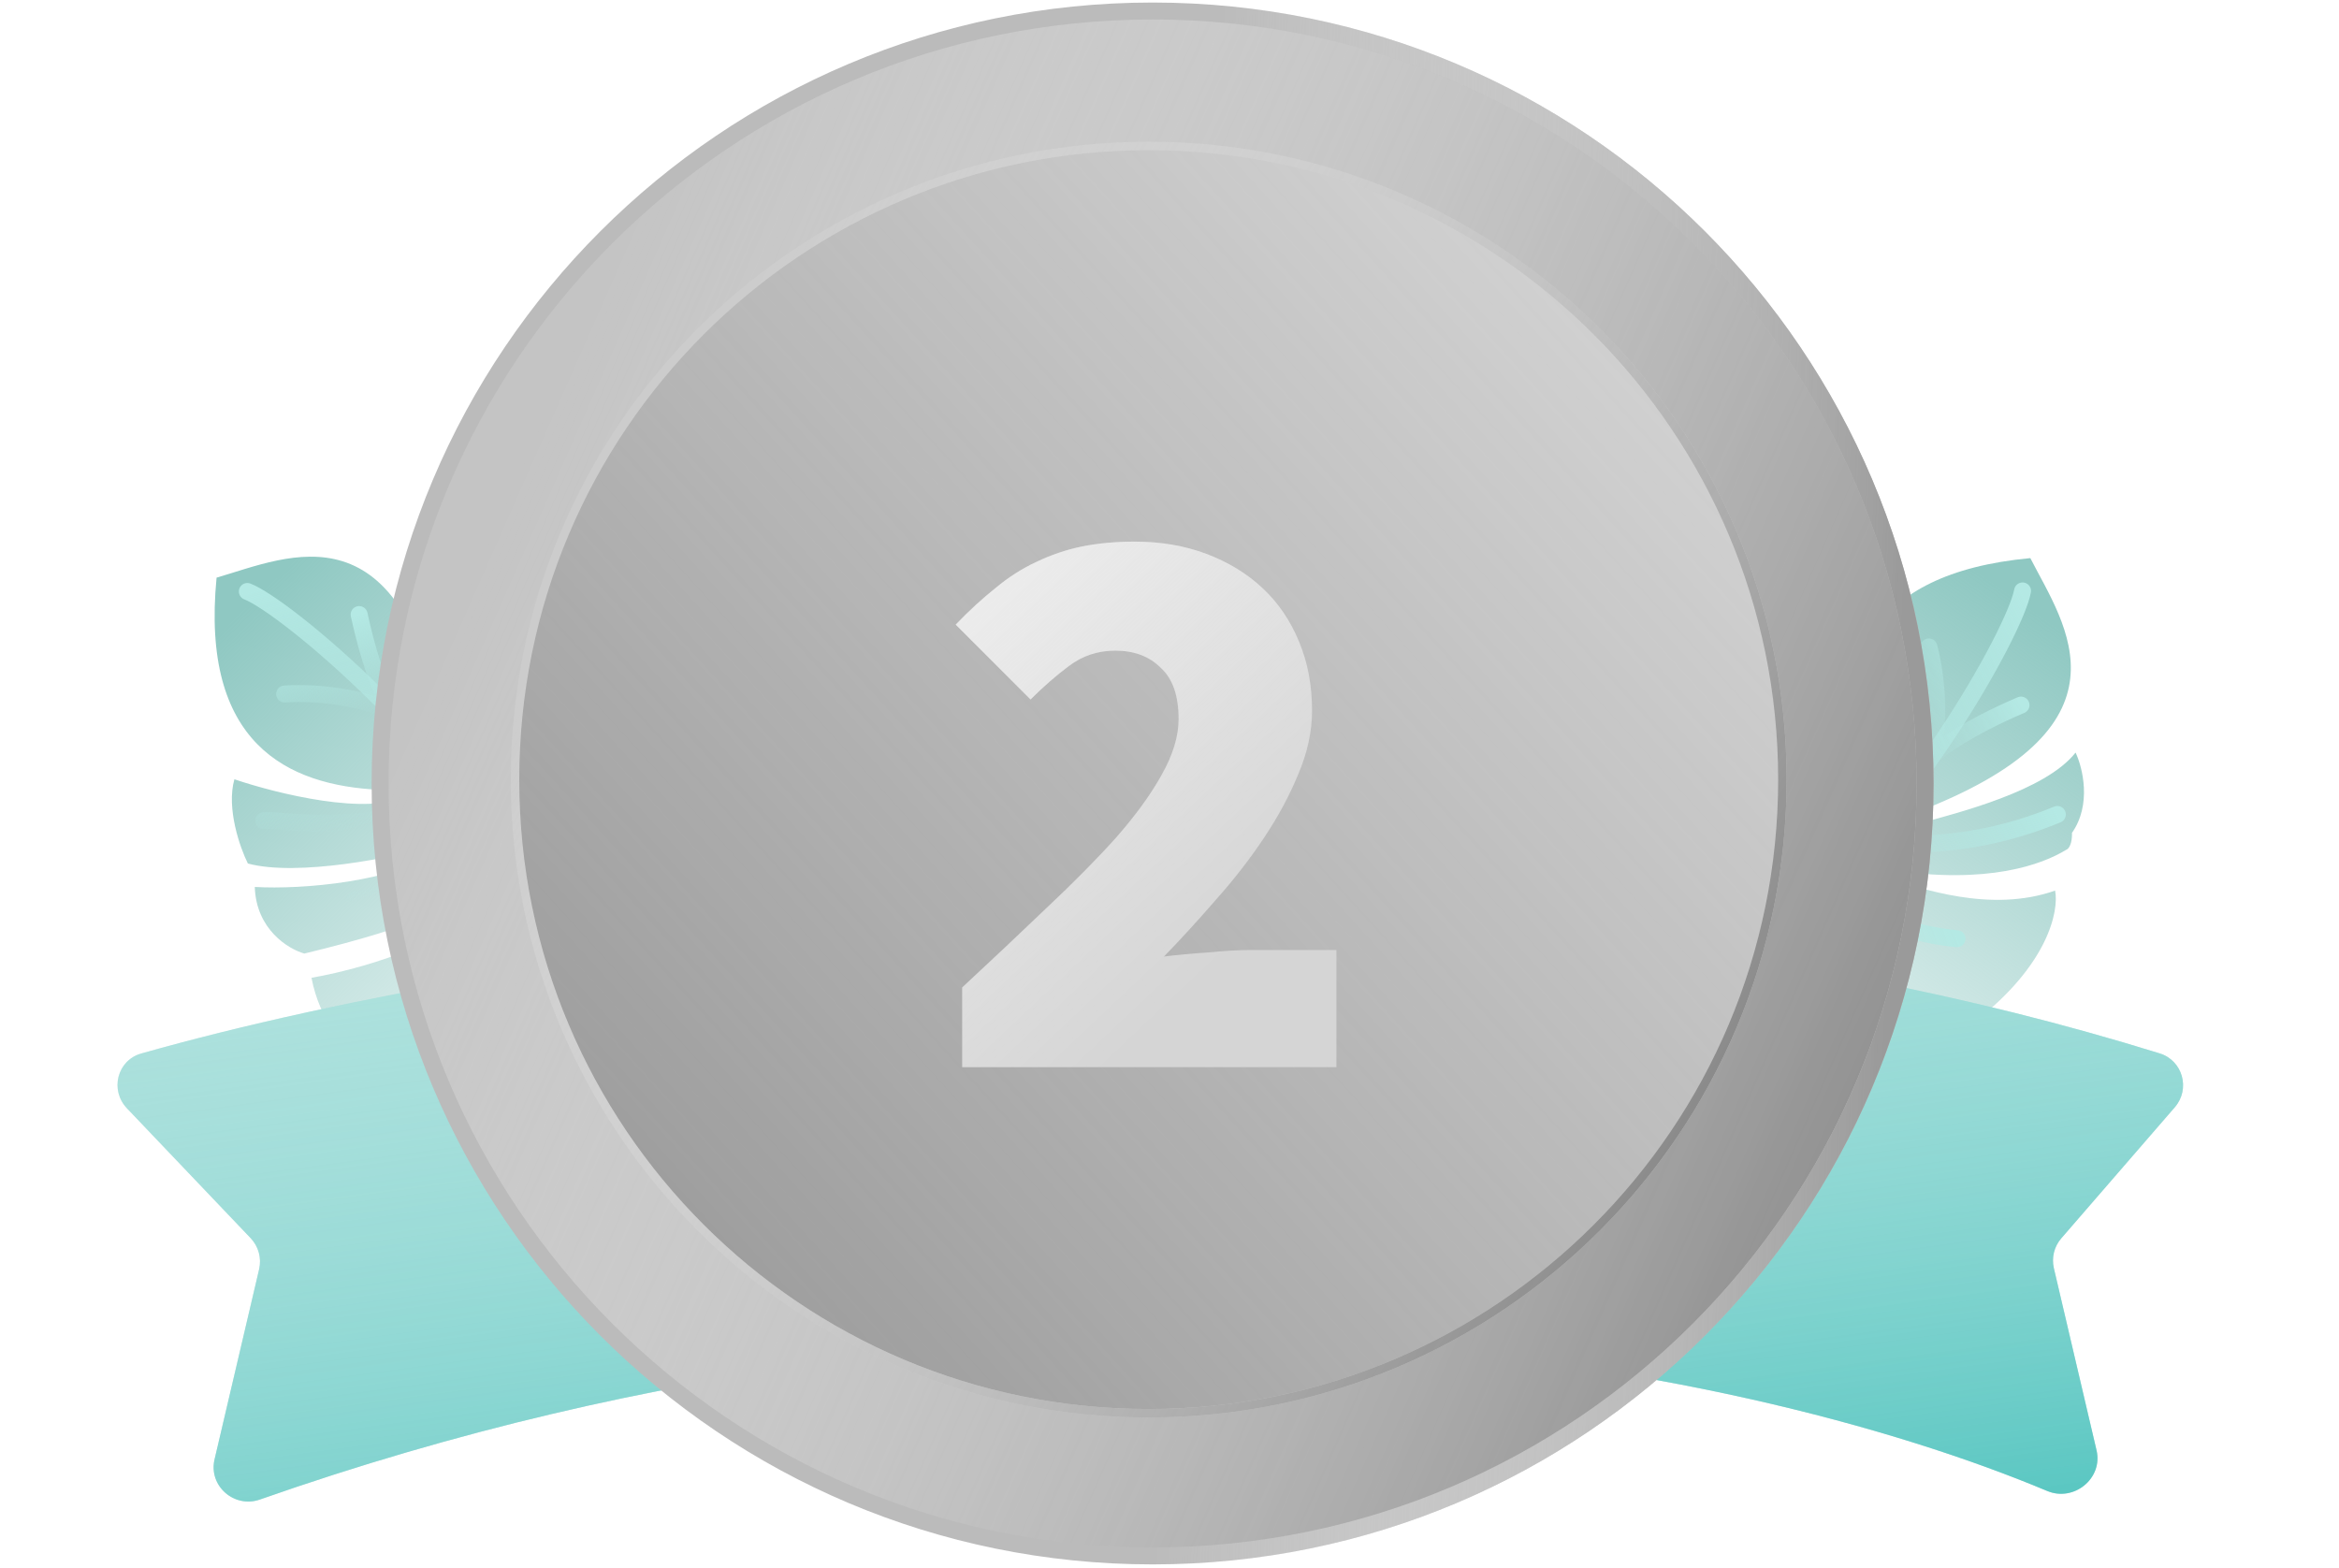
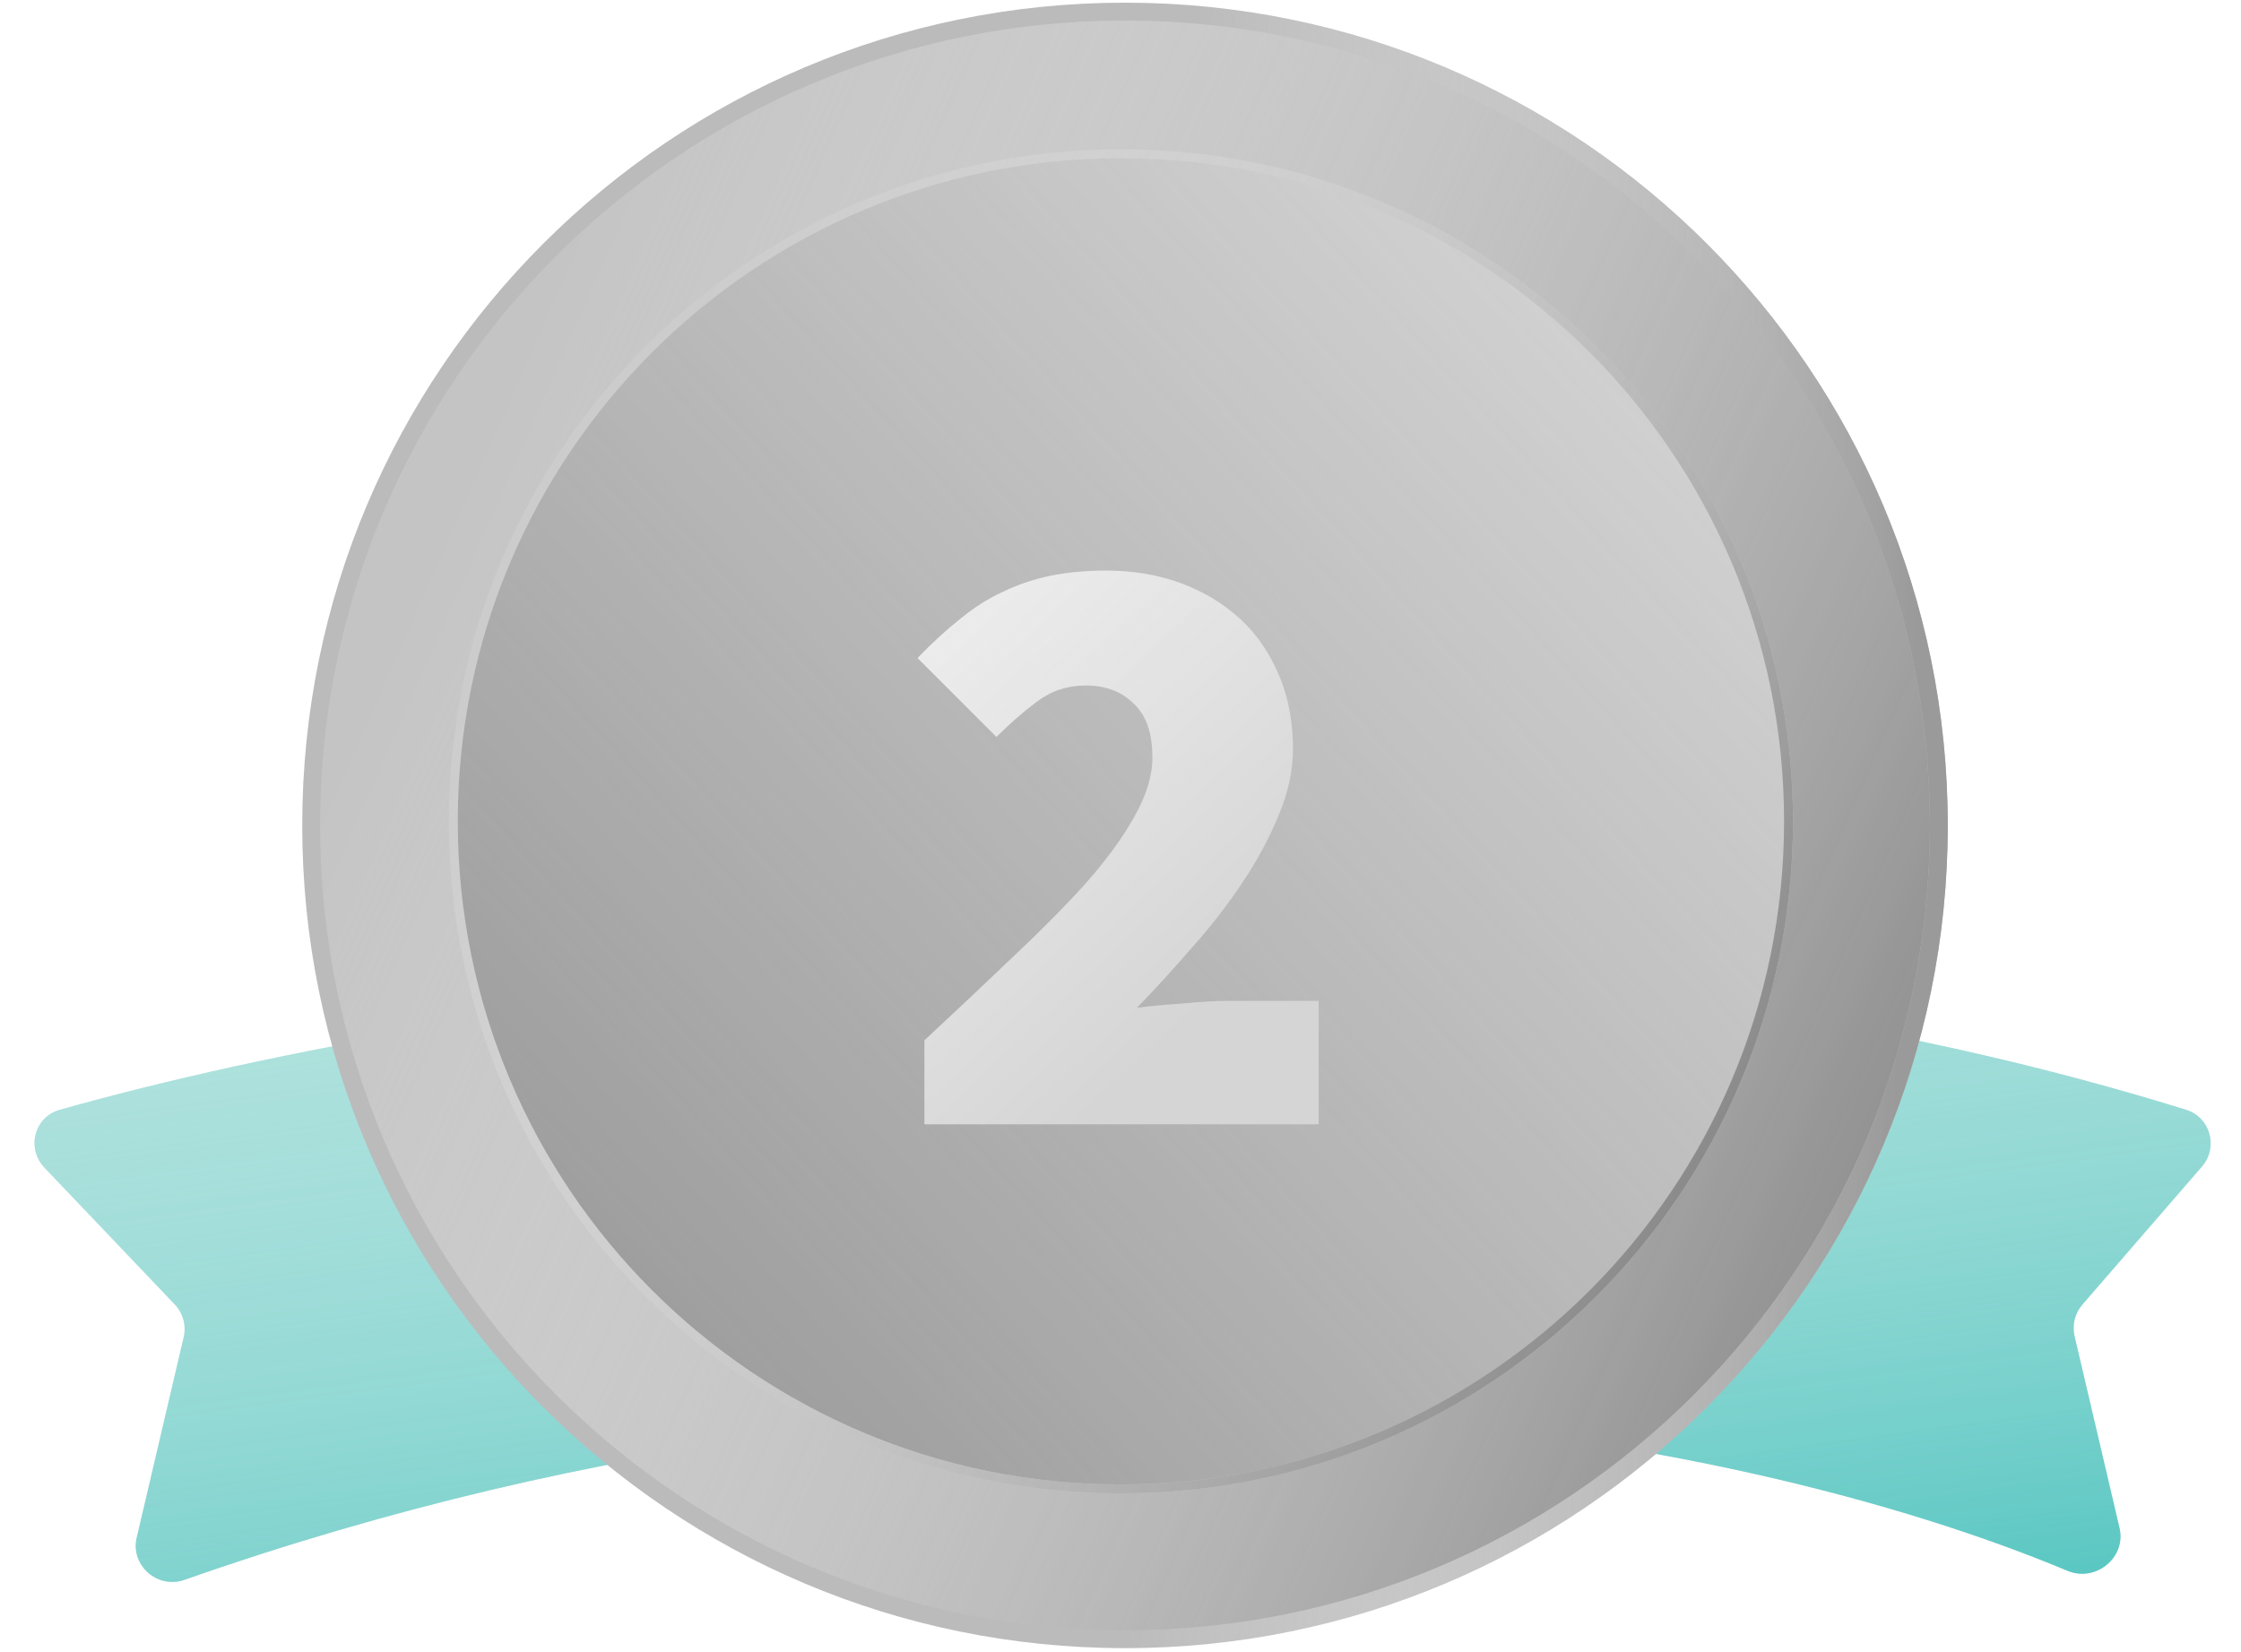
- <svg xmlns="http://www.w3.org/2000/svg" width="276" height="185" viewBox="0 0 276 185" fill="none">
-   <path d="M25.555 68.165C23.661 87.674 33.832 92.709 44.879 93.205C48.62 92.796 48.531 93.455 48.019 93.836C43.637 96.373 32.619 93.641 27.658 91.957C26.691 95.395 28.315 100.016 29.248 101.897C35.023 103.461 46.49 101.237 51.9 99.645C52.105 99.585 52.714 100.167 52.107 100.346C46.515 104.071 35.665 104.988 30.064 104.663C30.223 109.684 34.029 111.995 35.912 112.523C49.824 109.175 53.675 106.789 54.561 105.395C55.319 105.303 55.419 105.063 55.79 105.718C55.839 110.262 43.864 114.15 36.755 115.383C37.74 120.48 40.455 123.099 41.69 123.771C50.699 126.917 61.595 116.606 65.917 111.058C77.14 111.168 83.563 104.43 85.372 101.047C84.84 94.676 81.296 91.067 79.59 90.059C78.459 92.417 73.732 96.602 71.51 98.4C64.192 102.575 64.75 101.565 64.556 100.908C74.105 95.575 76.747 87.976 78.13 85.109C73.135 75.148 67.053 72.689 64.637 72.705C65.832 80.759 61.356 88.202 59.389 92.018C58.08 92.748 58.533 91.847 58.575 91.363C62.485 80.281 61.31 73.626 60.163 70.523C60.027 69.866 58.882 69.545 58.326 69.467C55.483 66.528 50.989 66.77 49.098 67.258C52.884 71.621 53.448 82.191 53.848 87.08C53.618 87.785 52.952 88.161 52.553 87.462C47.658 59.066 34.112 65.682 25.555 68.165Z" fill="url(#paint0_linear)" />
-   <path d="M29.185 69.796C33.605 71.492 53.955 88.386 63.336 106.689" stroke="url(#paint1_linear)" stroke-width="2" stroke-linecap="round" />
-   <path d="M33.586 81.898C35.875 81.709 41.627 81.867 46.325 84.009C45.603 82.928 43.804 79.116 42.379 72.519" stroke="url(#paint2_linear)" stroke-width="2" stroke-linecap="round" />
-   <path d="M31.119 96.841C33.408 96.652 43.398 98.826 54.818 93.75C54.931 92.434 58.474 83.382 55.862 70.743" stroke="url(#paint3_linear)" stroke-width="2" stroke-linecap="round" />
-   <path d="M41.881 106.201C43.696 106.032 49.974 104.349 58.918 98.952C59.023 97.957 65.074 95.209 68.026 85.14" stroke="url(#paint4_linear)" stroke-width="2" stroke-linecap="round" />
-   <path d="M42.678 119.345C44.493 119.176 52.996 117.506 63.166 106.787C63.272 105.792 73.698 105.034 80.503 95.594" stroke="url(#paint5_linear)" stroke-width="2" stroke-linecap="round" />
-   <path d="M239.578 65.859C220.063 67.682 217.039 78.622 218.638 89.563C219.745 93.16 219.082 93.197 218.611 92.766C215.292 88.942 215.895 77.606 216.612 72.417C213.053 72.116 208.821 74.584 207.151 75.855C206.705 81.821 211.054 92.662 213.639 97.674C213.737 97.864 213.28 98.572 212.99 98.01C208.277 93.221 205.327 82.74 204.588 77.178C199.688 78.283 198.137 82.457 197.974 84.405C203.888 97.435 206.959 100.766 208.495 101.373C208.729 102.1 208.983 102.153 208.411 102.641C203.957 103.547 197.878 92.521 195.325 85.773C190.505 87.703 188.446 90.864 188.019 92.203C186.631 101.644 198.814 110.397 205.078 113.594C207.09 124.636 214.919 129.671 218.583 130.808C224.739 129.083 227.613 124.921 228.281 123.056C225.753 122.39 220.75 118.539 218.565 116.696C213.083 110.298 214.18 110.655 214.789 110.341C221.829 118.711 229.79 119.87 232.867 120.688C241.706 113.901 242.972 107.465 242.5 105.095C234.817 107.789 226.663 104.799 222.543 103.588C221.579 102.441 222.55 102.716 223.032 102.665C234.654 104.412 240.967 102.002 243.797 100.289C244.417 100.032 244.516 98.847 244.488 98.286C246.838 94.94 245.751 90.572 244.915 88.807C241.345 93.349 231.071 95.899 226.346 97.215C225.611 97.122 225.115 96.539 225.726 96.015C252.688 85.846 243.633 73.793 239.578 65.859Z" fill="url(#paint6_linear)" />
-   <path d="M238.66 69.732C237.829 74.393 225.081 97.567 208.879 110.235" stroke="url(#paint7_linear)" stroke-width="2" stroke-linecap="round" />
-   <path d="M227.606 76.339C228.224 78.551 229.155 84.229 227.938 89.247C228.864 88.334 232.267 85.848 238.476 83.203" stroke="url(#paint8_linear)" stroke-width="2" stroke-linecap="round" />
-   <path d="M212.465 76.739C213.083 78.951 212.834 89.172 219.975 99.427C221.289 99.291 230.847 101.06 242.766 96.109" stroke="url(#paint9_linear)" stroke-width="2" stroke-linecap="round" />
-   <path d="M205.308 89.078C205.817 90.828 208.655 96.676 215.643 104.439C216.64 104.355 220.481 109.778 230.927 110.775" stroke="url(#paint10_linear)" stroke-width="2" stroke-linecap="round" />
-   <path d="M192.55 92.34C193.059 94.09 196.305 102.125 208.752 110.088C209.749 110.004 212.462 120.1 223.017 124.999" stroke="url(#paint11_linear)" stroke-width="2" stroke-linecap="round" />
-   <path d="M254.841 124.303C163.593 95.998 62.279 111.409 16.67 124.315C13.818 125.122 12.939 128.645 14.984 130.791L29.577 146.107C30.508 147.084 30.884 148.464 30.576 149.779L25.315 172.224C24.585 175.337 27.645 178.01 30.663 176.951C124 144.184 205.246 160.718 241.575 175.943C244.71 177.257 248.168 174.46 247.392 171.149L242.356 149.661C242.063 148.412 242.387 147.099 243.227 146.129L256.625 130.662C258.492 128.506 257.565 125.147 254.841 124.303Z" fill="#A9DED9" />
-   <path d="M254.841 124.303C163.593 95.998 62.279 111.409 16.67 124.315C13.818 125.122 12.939 128.645 14.984 130.791L29.577 146.107C30.508 147.084 30.884 148.464 30.576 149.779L25.315 172.224C24.585 175.337 27.645 178.01 30.663 176.951C124 144.184 205.246 160.718 241.575 175.943C244.71 177.257 248.168 174.46 247.392 171.149L242.356 149.661C242.063 148.412 242.387 147.099 243.227 146.129L256.625 130.662C258.492 128.506 257.565 125.147 254.841 124.303Z" fill="url(#paint12_linear)" />
-   <circle cx="136.004" cy="92.452" r="91.153" fill="#C4C4C4" />
-   <circle cx="136.004" cy="92.452" r="91.153" fill="url(#paint13_linear)" />
-   <circle cx="136.004" cy="92.452" r="91.153" stroke="#BBBBBB" stroke-width="2" />
-   <circle cx="136.004" cy="92.452" r="91.153" stroke="url(#paint14_linear)" stroke-width="2" />
-   <circle cx="135.547" cy="91.996" r="74.774" fill="#717171" />
-   <circle cx="135.547" cy="91.996" r="74.774" fill="url(#paint15_linear)" />
-   <circle cx="135.547" cy="91.996" r="74.774" stroke="#CCCCCC" />
-   <circle cx="135.547" cy="91.996" r="74.774" stroke="url(#paint16_linear)" />
-   <path d="M113.54 125.93V116.522C117.124 113.194 120.452 110.058 123.524 107.114C126.66 104.17 129.38 101.418 131.684 98.858C133.988 96.234 135.78 93.77 137.06 91.466C138.404 89.098 139.076 86.89 139.076 84.842C139.076 82.09 138.372 80.074 136.964 78.794C135.62 77.45 133.828 76.778 131.588 76.778C129.54 76.778 127.716 77.386 126.116 78.602C124.58 79.754 123.076 81.066 121.604 82.538L112.772 73.706C114.372 72.042 115.94 70.602 117.476 69.386C119.012 68.106 120.612 67.082 122.276 66.314C124.004 65.482 125.796 64.874 127.652 64.49C129.572 64.106 131.652 63.914 133.892 63.914C136.964 63.914 139.78 64.394 142.34 65.354C144.9 66.314 147.108 67.658 148.964 69.386C150.82 71.114 152.26 73.226 153.284 75.722C154.308 78.154 154.82 80.874 154.82 83.882C154.82 86.314 154.276 88.81 153.188 91.37C152.164 93.866 150.82 96.362 149.156 98.858C147.492 101.354 145.604 103.786 143.492 106.154C141.444 108.522 139.396 110.762 137.348 112.874C138.884 112.682 140.612 112.522 142.532 112.394C144.516 112.202 146.18 112.106 147.524 112.106H157.7V125.93H113.54Z" fill="#D5D5D5" />
-   <path d="M113.54 125.93V116.522C117.124 113.194 120.452 110.058 123.524 107.114C126.66 104.17 129.38 101.418 131.684 98.858C133.988 96.234 135.78 93.77 137.06 91.466C138.404 89.098 139.076 86.89 139.076 84.842C139.076 82.09 138.372 80.074 136.964 78.794C135.62 77.45 133.828 76.778 131.588 76.778C129.54 76.778 127.716 77.386 126.116 78.602C124.58 79.754 123.076 81.066 121.604 82.538L112.772 73.706C114.372 72.042 115.94 70.602 117.476 69.386C119.012 68.106 120.612 67.082 122.276 66.314C124.004 65.482 125.796 64.874 127.652 64.49C129.572 64.106 131.652 63.914 133.892 63.914C136.964 63.914 139.78 64.394 142.34 65.354C144.9 66.314 147.108 67.658 148.964 69.386C150.82 71.114 152.26 73.226 153.284 75.722C154.308 78.154 154.82 80.874 154.82 83.882C154.82 86.314 154.276 88.81 153.188 91.37C152.164 93.866 150.82 96.362 149.156 98.858C147.492 101.354 145.604 103.786 143.492 106.154C141.444 108.522 139.396 110.762 137.348 112.874C138.884 112.682 140.612 112.522 142.532 112.394C144.516 112.202 146.18 112.106 147.524 112.106H157.7V125.93H113.54Z" fill="url(#paint17_linear)" />
+ <svg xmlns="http://www.w3.org/2000/svg" width="251" height="185" viewBox="0 0 251 185" fill="none">
+   <path d="M244.841 124.303C153.593 95.998 52.279 111.409 6.67 124.315C3.818 125.122 2.939 128.645 4.984 130.791L19.577 146.107C20.508 147.084 20.884 148.464 20.576 149.779L15.315 172.224C14.585 175.337 17.645 178.01 20.663 176.951C114 144.184 195.246 160.718 231.575 175.943C234.71 177.257 238.168 174.46 237.392 171.149L232.356 149.661C232.063 148.412 232.387 147.099 233.227 146.129L246.625 130.662C248.492 128.506 247.565 125.147 244.841 124.303Z" fill="#A9DED9" />
+   <path d="M244.841 124.303C153.593 95.998 52.279 111.409 6.67 124.315C3.818 125.122 2.939 128.645 4.984 130.791L19.577 146.107C20.508 147.084 20.884 148.464 20.576 149.779L15.315 172.224C14.585 175.337 17.645 178.01 20.663 176.951C114 144.184 195.246 160.718 231.575 175.943C234.71 177.257 238.168 174.46 237.392 171.149L232.356 149.661C232.063 148.412 232.387 147.099 233.227 146.129L246.625 130.662C248.492 128.506 247.565 125.147 244.841 124.303Z" fill="url(#paint0_linear)" />
+   <circle cx="126.004" cy="92.452" r="91.153" fill="#C4C4C4" />
+   <circle cx="126.004" cy="92.452" r="91.153" fill="url(#paint1_linear)" />
+   <circle cx="126.004" cy="92.452" r="91.153" stroke="#BBBBBB" stroke-width="2" />
+   <circle cx="126.004" cy="92.452" r="91.153" stroke="url(#paint2_linear)" stroke-width="2" />
+   <circle cx="125.547" cy="91.996" r="74.774" fill="#717171" />
+   <circle cx="125.547" cy="91.996" r="74.774" fill="url(#paint3_linear)" />
+   <circle cx="125.547" cy="91.996" r="74.774" stroke="#CCCCCC" />
+   <circle cx="125.547" cy="91.996" r="74.774" stroke="url(#paint4_linear)" />
+   <path d="M103.54 125.93V116.522C107.124 113.194 110.452 110.058 113.524 107.114C116.66 104.17 119.38 101.418 121.684 98.858C123.988 96.234 125.78 93.77 127.06 91.466C128.404 89.098 129.076 86.89 129.076 84.842C129.076 82.09 128.372 80.074 126.964 78.794C125.62 77.45 123.828 76.778 121.588 76.778C119.54 76.778 117.716 77.386 116.116 78.602C114.58 79.754 113.076 81.066 111.604 82.538L102.772 73.706C104.372 72.042 105.94 70.602 107.476 69.386C109.012 68.106 110.612 67.082 112.276 66.314C114.004 65.482 115.796 64.874 117.652 64.49C119.572 64.106 121.652 63.914 123.892 63.914C126.964 63.914 129.78 64.394 132.34 65.354C134.9 66.314 137.108 67.658 138.964 69.386C140.82 71.114 142.26 73.226 143.284 75.722C144.308 78.154 144.82 80.874 144.82 83.882C144.82 86.314 144.276 88.81 143.188 91.37C142.164 93.866 140.82 96.362 139.156 98.858C137.492 101.354 135.604 103.786 133.492 106.154C131.444 108.522 129.396 110.762 127.348 112.874C128.884 112.682 130.612 112.522 132.532 112.394C134.516 112.202 136.18 112.106 137.524 112.106H147.7V125.93H103.54Z" fill="#D5D5D5" />
+   <path d="M103.54 125.93V116.522C107.124 113.194 110.452 110.058 113.524 107.114C116.66 104.17 119.38 101.418 121.684 98.858C123.988 96.234 125.78 93.77 127.06 91.466C128.404 89.098 129.076 86.89 129.076 84.842C129.076 82.09 128.372 80.074 126.964 78.794C125.62 77.45 123.828 76.778 121.588 76.778C119.54 76.778 117.716 77.386 116.116 78.602C114.58 79.754 113.076 81.066 111.604 82.538L102.772 73.706C104.372 72.042 105.94 70.602 107.476 69.386C109.012 68.106 110.612 67.082 112.276 66.314C114.004 65.482 115.796 64.874 117.652 64.49C119.572 64.106 121.652 63.914 123.892 63.914C126.964 63.914 129.78 64.394 132.34 65.354C134.9 66.314 137.108 67.658 138.964 69.386C140.82 71.114 142.26 73.226 143.284 75.722C144.308 78.154 144.82 80.874 144.82 83.882C144.82 86.314 144.276 88.81 143.188 91.37C142.164 93.866 140.82 96.362 139.156 98.858C137.492 101.354 135.604 103.786 133.492 106.154C131.444 108.522 129.396 110.762 127.348 112.874C128.884 112.682 130.612 112.522 132.532 112.394C134.516 112.202 136.18 112.106 137.524 112.106H147.7V125.93H103.54Z" fill="url(#paint5_linear)" />
  <defs>
-     <linearGradient id="paint0_linear" x1="33.552" y1="67.167" x2="88.469" y2="123.828" gradientUnits="userSpaceOnUse">
-       <stop stop-color="#8FC8C2" />
-       <stop offset="1" stop-color="#8FC8C2" stop-opacity="0" />
-     </linearGradient>
-     <linearGradient id="paint1_linear" x1="39.998" y1="66.658" x2="52.523" y2="109.826" gradientUnits="userSpaceOnUse">
-       <stop stop-color="#B4E9E4" />
-       <stop offset="1" stop-color="#B4E9E4" stop-opacity="0" />
-     </linearGradient>
-     <linearGradient id="paint2_linear" x1="37.351" y1="73.978" x2="40.733" y2="85.632" gradientUnits="userSpaceOnUse">
-       <stop stop-color="#B4E9E4" />
-       <stop offset="1" stop-color="#B4E9E4" stop-opacity="0" />
-     </linearGradient>
-     <linearGradient id="paint3_linear" x1="40.959" y1="75.067" x2="47.134" y2="96.35" gradientUnits="userSpaceOnUse">
-       <stop stop-color="#B4E9E4" />
-       <stop offset="1" stop-color="#B4E9E4" stop-opacity="0" />
-     </linearGradient>
-     <linearGradient id="paint4_linear" x1="53.15" y1="89.456" x2="56.807" y2="102.059" gradientUnits="userSpaceOnUse">
-       <stop stop-color="#B4E9E4" />
-       <stop offset="1" stop-color="#B4E9E4" stop-opacity="0" />
-     </linearGradient>
-     <linearGradient id="paint5_linear" x1="59.881" y1="101.578" x2="63.356" y2="113.555" gradientUnits="userSpaceOnUse">
-       <stop stop-color="#B4E9E4" />
-       <stop offset="1" stop-color="#B4E9E4" stop-opacity="0" />
-     </linearGradient>
-     <linearGradient id="paint6_linear" x1="242.068" y1="73.524" x2="196.797" y2="138.151" gradientUnits="userSpaceOnUse">
-       <stop stop-color="#8FC8C2" />
-       <stop offset="1" stop-color="#8FC8C2" stop-opacity="0" />
-     </linearGradient>
-     <linearGradient id="paint7_linear" x1="243.783" y1="79.758" x2="203.757" y2="100.21" gradientUnits="userSpaceOnUse">
-       <stop stop-color="#B4E9E4" />
-       <stop offset="1" stop-color="#B4E9E4" stop-opacity="0" />
-     </linearGradient>
-     <linearGradient id="paint8_linear" x1="236.094" y1="78.54" x2="225.289" y2="84.062" gradientUnits="userSpaceOnUse">
-       <stop stop-color="#B4E9E4" />
-       <stop offset="1" stop-color="#B4E9E4" stop-opacity="0" />
-     </linearGradient>
-     <linearGradient id="paint9_linear" x1="235.705" y1="82.29" x2="215.972" y2="92.374" gradientUnits="userSpaceOnUse">
-       <stop stop-color="#B4E9E4" />
-       <stop offset="1" stop-color="#B4E9E4" stop-opacity="0" />
-     </linearGradient>
-     <linearGradient id="paint10_linear" x1="223.879" y1="96.982" x2="212.194" y2="102.953" gradientUnits="userSpaceOnUse">
-       <stop stop-color="#B4E9E4" />
-       <stop offset="1" stop-color="#B4E9E4" stop-opacity="0" />
-     </linearGradient>
-     <linearGradient id="paint11_linear" x1="213.247" y1="105.878" x2="202.141" y2="111.553" gradientUnits="userSpaceOnUse">
-       <stop stop-color="#B4E9E4" />
-       <stop offset="1" stop-color="#B4E9E4" stop-opacity="0" />
-     </linearGradient>
-     <linearGradient id="paint12_linear" x1="135.547" y1="222.397" x2="111.824" y2="46.302" gradientUnits="userSpaceOnUse">
+     <linearGradient id="paint0_linear" x1="125.547" y1="222.397" x2="101.824" y2="46.302" gradientUnits="userSpaceOnUse">
      <stop stop-color="#23B5AF" />
      <stop offset="1" stop-color="white" stop-opacity="0" />
    </linearGradient>
-     <linearGradient id="paint13_linear" x1="235.913" y1="177.306" x2="43.851" y2="92.452" gradientUnits="userSpaceOnUse">
+     <linearGradient id="paint1_linear" x1="225.913" y1="177.306" x2="33.851" y2="92.452" gradientUnits="userSpaceOnUse">
      <stop stop-color="#717171" />
      <stop offset="1" stop-color="white" stop-opacity="0" />
    </linearGradient>
-     <linearGradient id="paint14_linear" x1="219.49" y1="188.255" x2="136.004" y2="184.605" gradientUnits="userSpaceOnUse">
+     <linearGradient id="paint2_linear" x1="209.49" y1="188.255" x2="126.004" y2="184.605" gradientUnits="userSpaceOnUse">
      <stop stop-color="#9A9A9A" />
      <stop offset="1" stop-color="white" stop-opacity="0" />
    </linearGradient>
-     <linearGradient id="paint15_linear" x1="283.813" y1="16.723" x2="21.496" y2="255.774" gradientUnits="userSpaceOnUse">
+     <linearGradient id="paint3_linear" x1="273.813" y1="16.723" x2="11.496" y2="255.774" gradientUnits="userSpaceOnUse">
      <stop stop-color="white" />
      <stop offset="0" stop-color="#E9E9E9" />
      <stop offset="1" stop-color="white" stop-opacity="0" />
    </linearGradient>
-     <linearGradient id="paint16_linear" x1="198.503" y1="161.339" x2="60.273" y2="80.591" gradientUnits="userSpaceOnUse">
+     <linearGradient id="paint4_linear" x1="188.503" y1="161.339" x2="50.273" y2="80.591" gradientUnits="userSpaceOnUse">
      <stop stop-color="#797979" />
      <stop offset="1" stop-color="white" stop-opacity="0" />
    </linearGradient>
-     <linearGradient id="paint17_linear" x1="73.962" y1="55.93" x2="136.005" y2="121.624" gradientUnits="userSpaceOnUse">
+     <linearGradient id="paint5_linear" x1="63.962" y1="55.93" x2="126.005" y2="121.624" gradientUnits="userSpaceOnUse">
      <stop stop-color="#FCFCFC" />
      <stop offset="1" stop-color="white" stop-opacity="0" />
    </linearGradient>
  </defs>
</svg>
